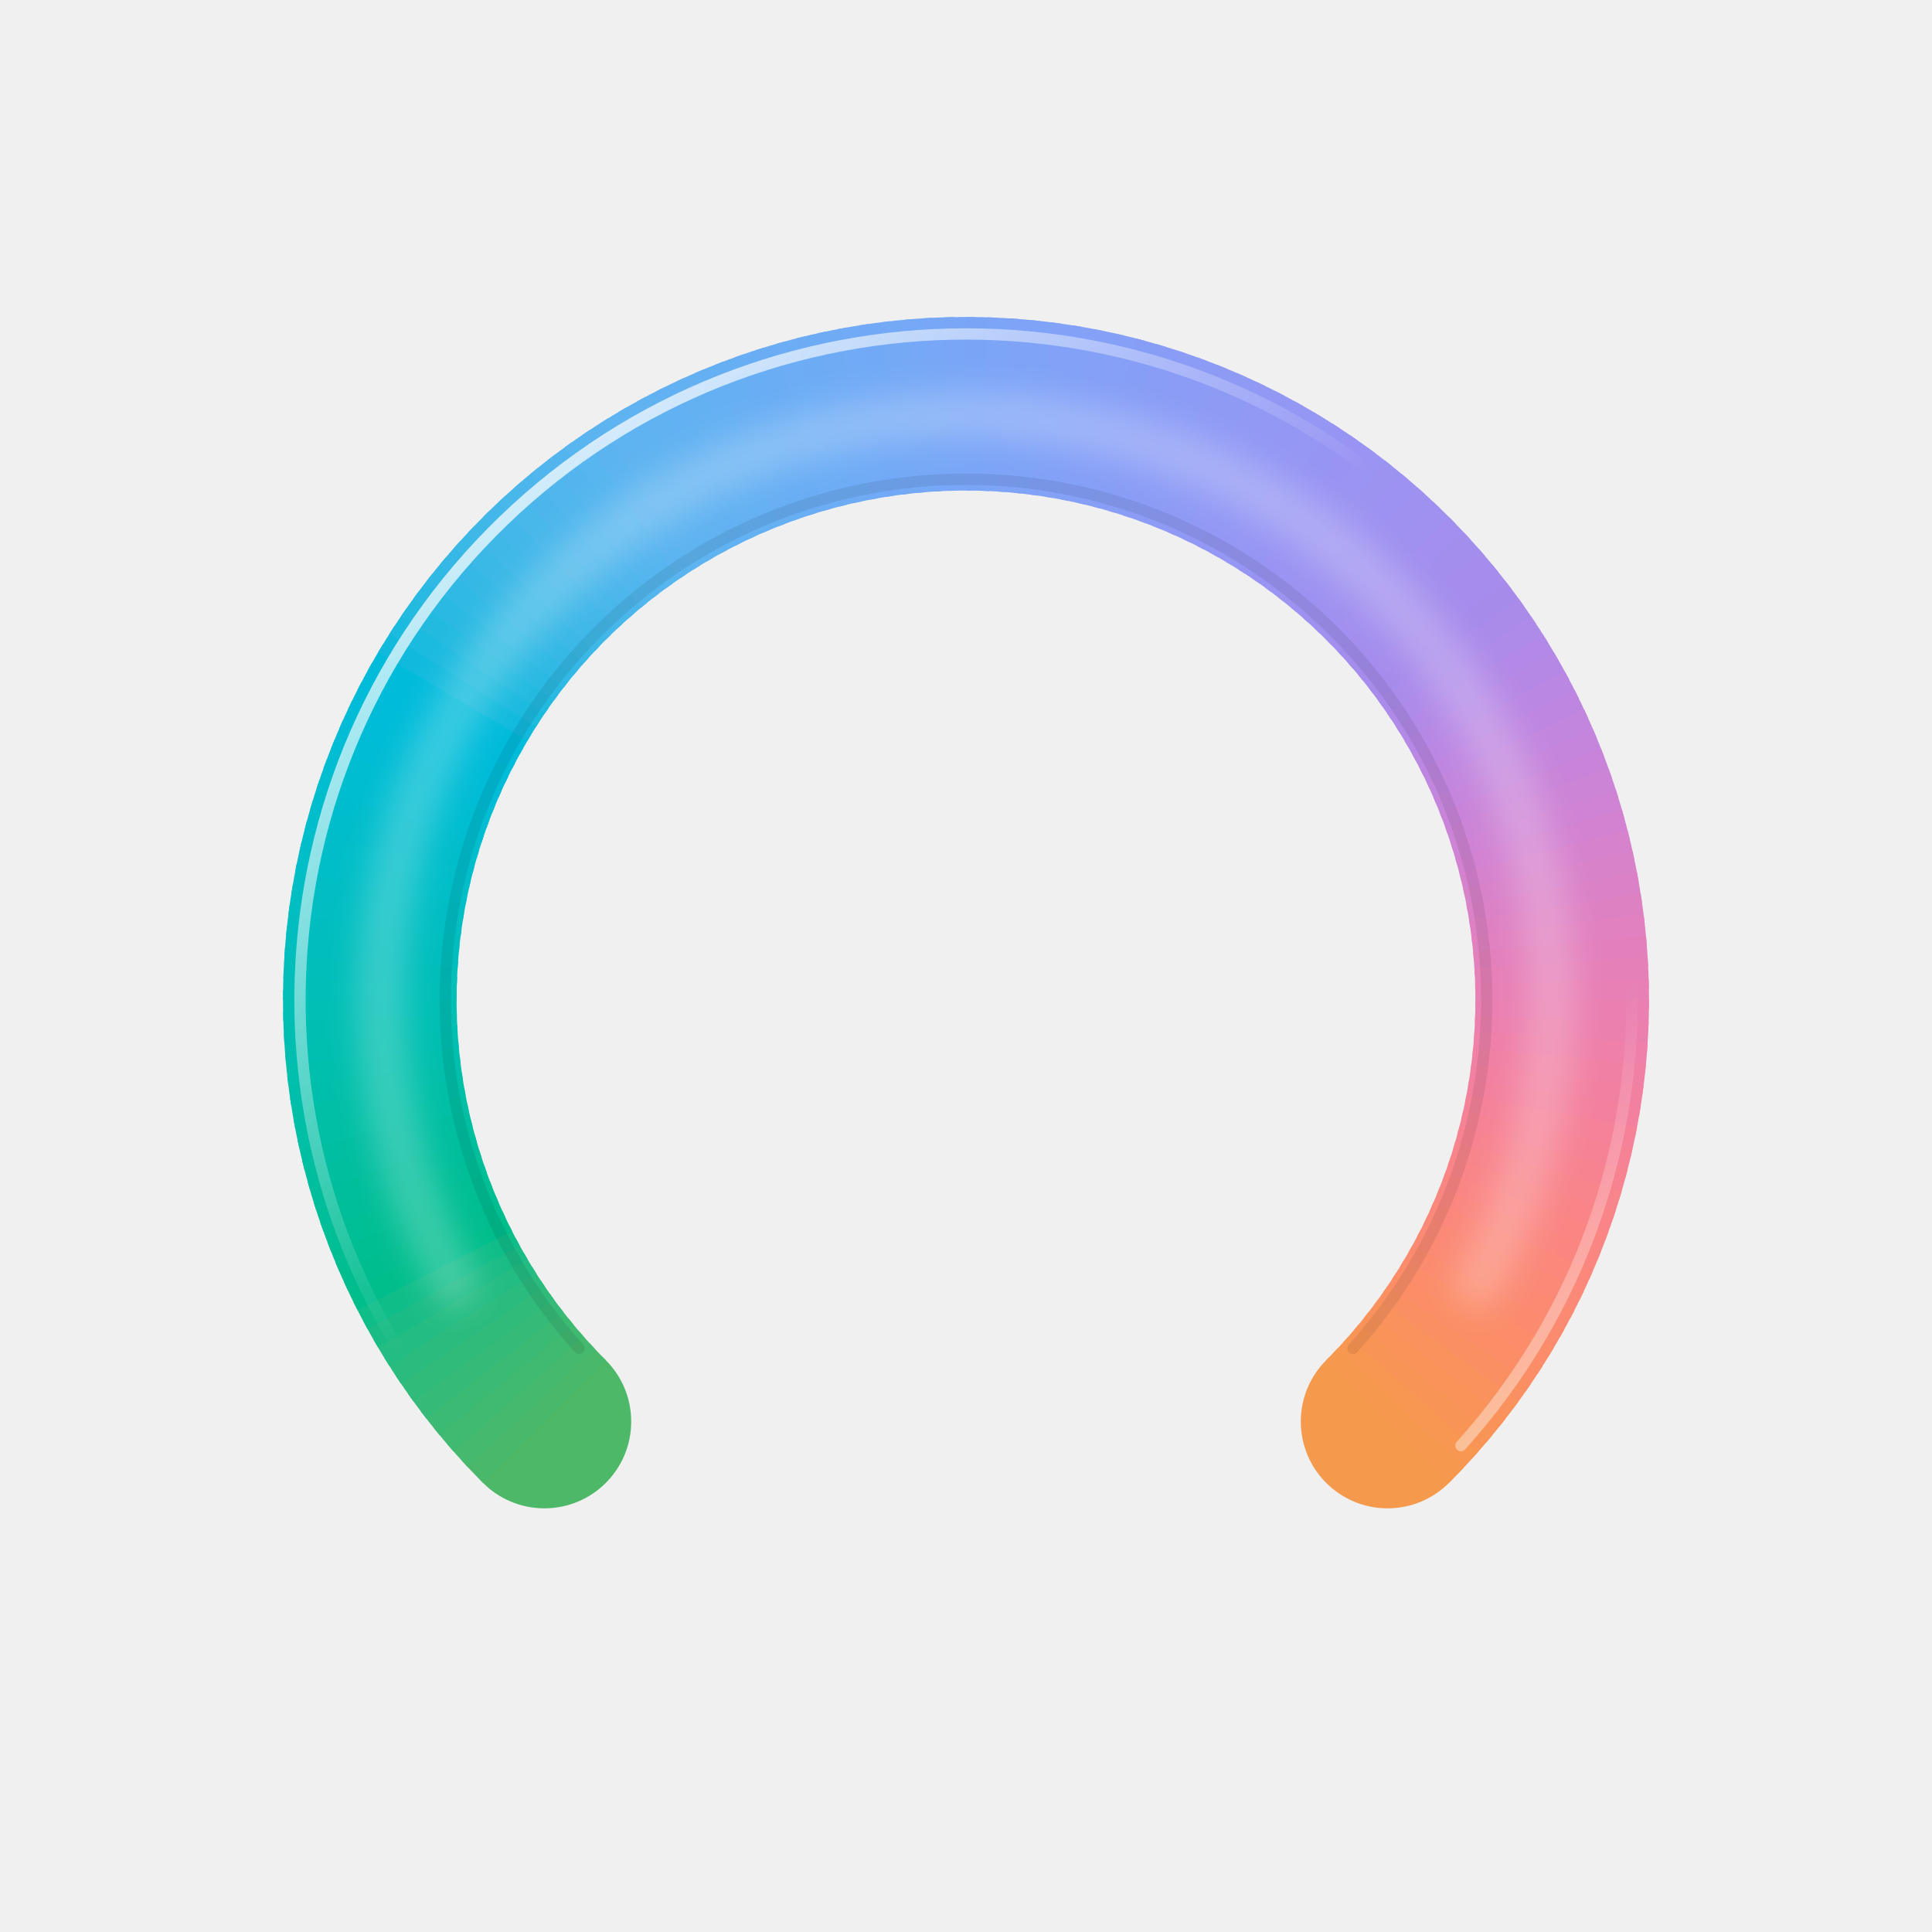
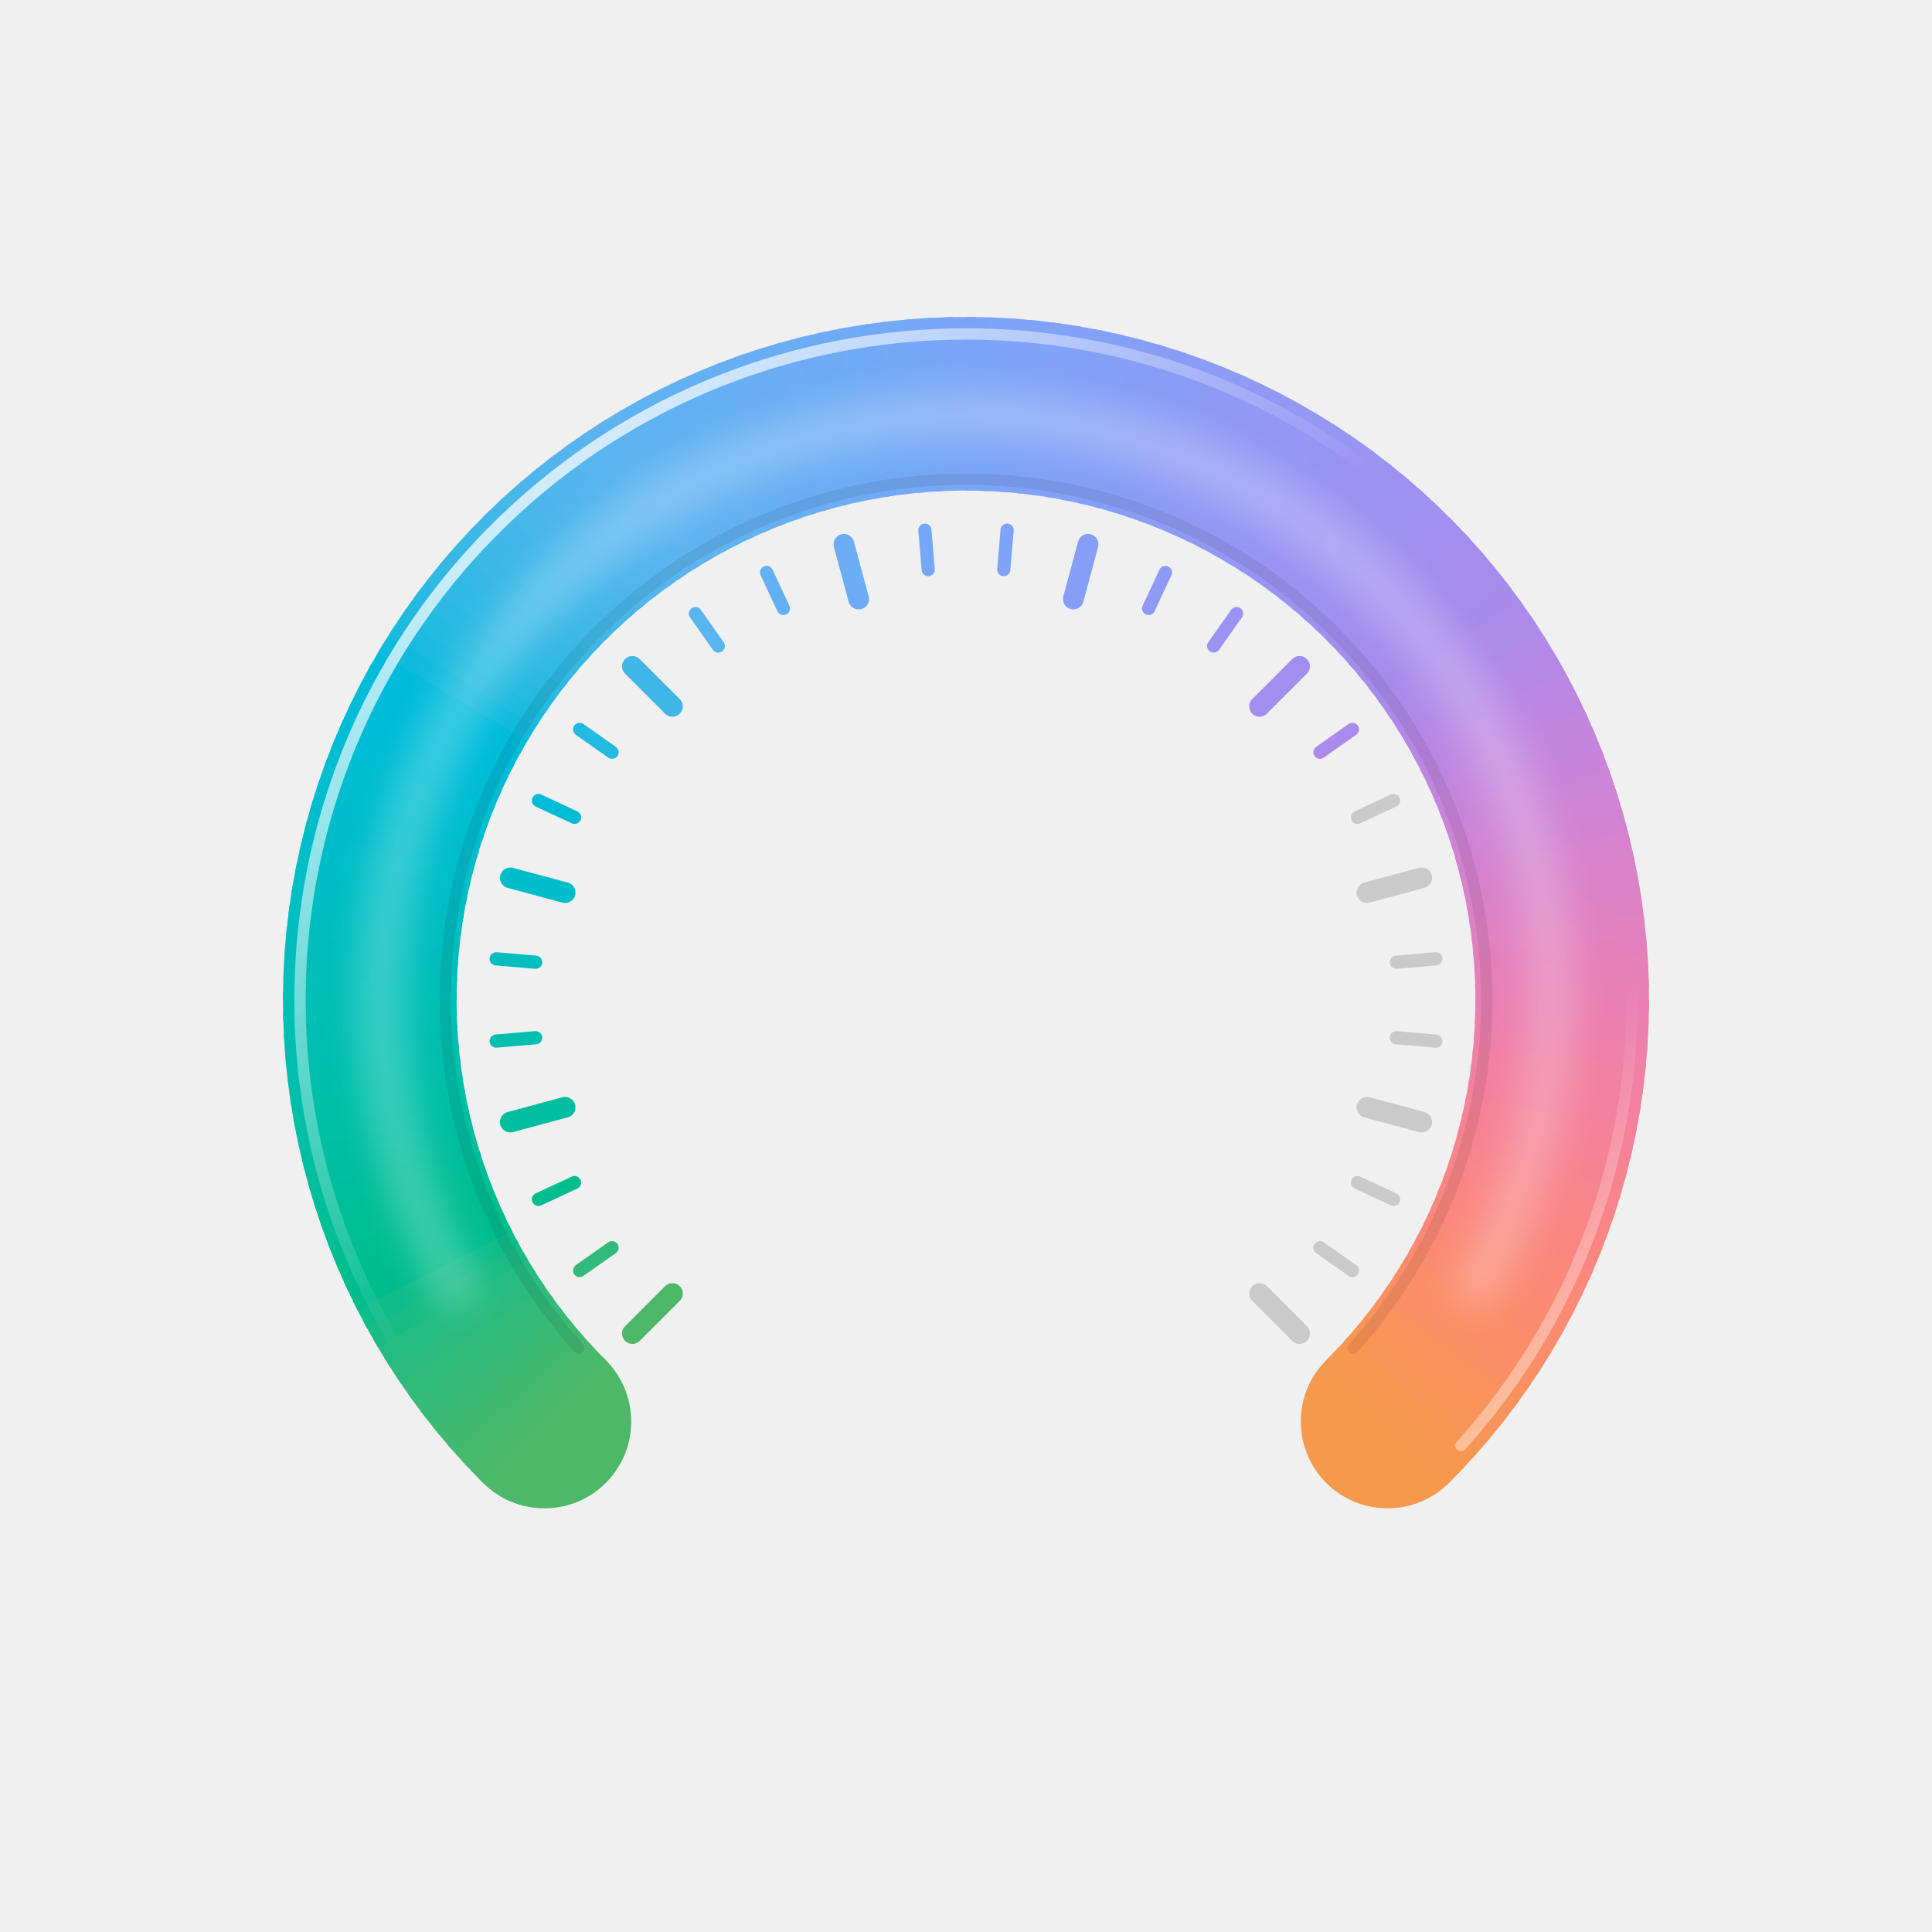
<svg xmlns="http://www.w3.org/2000/svg" viewBox="0 0 1024 1024" width="1024" height="1024">
  <defs>
    <linearGradient id="bg" x1="0" y1="0" x2="0" y2="1">
      <stop offset="0" stop-color="#FFFFFF" />
      <stop offset="1" stop-color="#EDEDF2" />
    </linearGradient>
    <linearGradient id="spec" gradientUnits="userSpaceOnUse" x1="212" y1="210" x2="772" y2="830">
      <stop offset="0" stop-color="#FFFFFF" stop-opacity="0.95" />
      <stop offset="0.45" stop-color="#FFFFFF" stop-opacity="0" />
      <stop offset="0.8" stop-color="#FFFFFF" stop-opacity="0" />
      <stop offset="1" stop-color="#FFFFFF" stop-opacity="0.55" />
    </linearGradient>
    <linearGradient id="knobFace" x1="0.2" y1="0" x2="0.8" y2="1">
      <stop offset="0" stop-color="#FFFFFF" stop-opacity="0.87" />
      <stop offset="1" stop-color="#FFFFFF" stop-opacity="0.62" />
    </linearGradient>
    <radialGradient id="lensFace" cx="0.35" cy="0.3" r="0.8">
      <stop offset="0" stop-color="#FFFFFF" stop-opacity="0.55" />
      <stop offset="0.6" stop-color="#FFFFFF" stop-opacity="0.12" />
      <stop offset="1" stop-color="#FFFFFF" stop-opacity="0.05" />
    </radialGradient>
    <filter id="bloom" x="-50%" y="-50%" width="200%" height="200%">
      <feGaussianBlur stdDeviation="60" />
    </filter>
    <filter id="frost" x="-50%" y="-50%" width="200%" height="200%">
      <feGaussianBlur stdDeviation="34" />
    </filter>
    <filter id="soft" x="-50%" y="-50%" width="200%" height="200%">
      <feGaussianBlur stdDeviation="24" />
    </filter>
    <filter id="tiny" x="-50%" y="-50%" width="200%" height="200%">
      <feGaussianBlur stdDeviation="8" />
    </filter>
    <clipPath id="knobClip">
      <circle cx="512" cy="530" r="200" />
    </clipPath>
    <clipPath id="lensClip">
      <circle cx="797.9" cy="395.5" r="70" />
    </clipPath>
  </defs>
  <circle cx="288.55" cy="753.45" r="46.0" fill="#4CB868" />
  <circle cx="735.45" cy="753.45" r="46.0" fill="#F59A4C" />
  <path d="M288.55 753.45 A316 316 0 0 1 278.65 743.08" fill="none" stroke="#4AB86A" stroke-width="92" />
  <path d="M281.65 746.32 A316 316 0 0 1 272.07 735.64" fill="none" stroke="#45B96D" stroke-width="92" />
  <path d="M274.96 738.97 A316 316 0 0 1 265.73 728.01" fill="none" stroke="#40B971" stroke-width="92" />
  <path d="M268.52 731.43 A316 316 0 0 1 259.63 720.17" fill="none" stroke="#3BBA74" stroke-width="92" />
  <path d="M262.31 723.68 A316 316 0 0 1 253.78 712.15" fill="none" stroke="#36BA78" stroke-width="92" />
  <path d="M256.35 715.74 A316 316 0 0 1 248.19 703.95" fill="none" stroke="#30BB7B" stroke-width="92" />
  <path d="M250.64 707.62 A316 316 0 0 1 242.85 695.58" fill="none" stroke="#2ABB7F" stroke-width="92" />
  <path d="M245.19 699.32 A316 316 0 0 1 237.79 687.04" fill="none" stroke="#23BC82" stroke-width="92" />
  <path d="M240.01 690.86 A316 316 0 0 1 232.99 678.35" fill="none" stroke="#1ABC85" stroke-width="92" />
  <path d="M235.09 682.23 A316 316 0 0 1 228.47 669.52" fill="none" stroke="#0FBD89" stroke-width="92" />
  <path d="M230.44 673.46 A316 316 0 0 1 224.22 660.54" fill="none" stroke="#00BD8C" stroke-width="92" />
  <path d="M226.07 664.55 A316 316 0 0 1 220.27 651.44" fill="none" stroke="#00BD8F" stroke-width="92" />
  <path d="M221.99 655.50 A316 316 0 0 1 216.60 642.21" fill="none" stroke="#00BD92" stroke-width="92" />
  <path d="M218.19 646.33 A316 316 0 0 1 213.22 632.88" fill="none" stroke="#00BE95" stroke-width="92" />
  <path d="M214.68 637.04 A316 316 0 0 1 210.13 623.44" fill="none" stroke="#00BE98" stroke-width="92" />
  <path d="M211.47 627.65 A316 316 0 0 1 207.35 613.92" fill="none" stroke="#00BE9B" stroke-width="92" />
  <path d="M208.55 618.16 A316 316 0 0 1 204.86 604.30" fill="none" stroke="#00BE9E" stroke-width="92" />
  <path d="M205.93 608.59 A316 316 0 0 1 202.68 594.62" fill="none" stroke="#00BEA1" stroke-width="92" />
  <path d="M203.61 598.93 A316 316 0 0 1 200.80 584.87" fill="none" stroke="#00BFA4" stroke-width="92" />
  <path d="M201.60 589.21 A316 316 0 0 1 199.23 575.07" fill="none" stroke="#00BFA7" stroke-width="92" />
  <path d="M199.89 579.43 A316 316 0 0 1 197.97 565.22" fill="none" stroke="#00BFAA" stroke-width="92" />
  <path d="M198.49 569.61 A316 316 0 0 1 197.02 555.34" fill="none" stroke="#00BFAD" stroke-width="92" />
  <path d="M197.40 559.74 A316 316 0 0 1 196.38 545.44" fill="none" stroke="#00BFB0" stroke-width="92" />
  <path d="M196.62 549.84 A316 316 0 0 1 196.05 535.51" fill="none" stroke="#00BFB2" stroke-width="92" />
  <path d="M196.16 539.93 A316 316 0 0 1 196.03 525.59" fill="none" stroke="#00BFB5" stroke-width="92" />
  <path d="M196.00 530.00 A316 316 0 0 1 196.33 515.67" fill="none" stroke="#00BFB8" stroke-width="92" />
  <path d="M196.16 520.07 A316 316 0 0 1 196.93 505.76" fill="none" stroke="#00BEBA" stroke-width="92" />
  <path d="M196.62 510.16 A316 316 0 0 1 197.85 495.87" fill="none" stroke="#00BEBD" stroke-width="92" />
  <path d="M197.40 500.26 A316 316 0 0 1 199.08 486.02" fill="none" stroke="#00BEBF" stroke-width="92" />
  <path d="M198.49 490.39 A316 316 0 0 1 200.61 476.21" fill="none" stroke="#00BEC2" stroke-width="92" />
  <path d="M199.89 480.57 A316 316 0 0 1 202.45 466.46" fill="none" stroke="#00BEC4" stroke-width="92" />
  <path d="M201.60 470.79 A316 316 0 0 1 204.60 456.77" fill="none" stroke="#00BEC7" stroke-width="92" />
  <path d="M203.61 461.07 A316 316 0 0 1 207.05 447.15" fill="none" stroke="#00BEC9" stroke-width="92" />
  <path d="M205.93 451.41 A316 316 0 0 1 209.81 437.61" fill="none" stroke="#00BDCB" stroke-width="92" />
  <path d="M208.55 441.84 A316 316 0 0 1 212.86 428.16" fill="none" stroke="#00BDCD" stroke-width="92" />
  <path d="M211.47 432.35 A316 316 0 0 1 216.21 418.82" fill="none" stroke="#00BDD0" stroke-width="92" />
  <path d="M214.68 422.96 A316 316 0 0 1 219.84 409.58" fill="none" stroke="#00BDD2" stroke-width="92" />
  <path d="M218.19 413.67 A316 316 0 0 1 223.77 400.46" fill="none" stroke="#00BCD4" stroke-width="92" />
  <path d="M221.99 404.50 A316 316 0 0 1 227.98 391.47" fill="none" stroke="#00BCD6" stroke-width="92" />
  <path d="M226.07 395.45 A316 316 0 0 1 232.47 382.62" fill="none" stroke="#00BCD8" stroke-width="92" />
  <path d="M230.44 386.54 A316 316 0 0 1 237.24 373.91" fill="none" stroke="#00BBDA" stroke-width="92" />
  <path d="M235.09 377.77 A316 316 0 0 1 242.28 365.36" fill="none" stroke="#01BBDB" stroke-width="92" />
  <path d="M240.01 369.14 A316 316 0 0 1 247.58 356.97" fill="none" stroke="#11BADD" stroke-width="92" />
  <path d="M245.19 360.68 A316 316 0 0 1 253.15 348.75" fill="none" stroke="#1BBADF" stroke-width="92" />
  <path d="M250.64 352.38 A316 316 0 0 1 258.97 340.71" fill="none" stroke="#23BAE0" stroke-width="92" />
  <path d="M256.35 344.26 A316 316 0 0 1 265.04 332.85" fill="none" stroke="#29B9E2" stroke-width="92" />
  <path d="M262.31 336.32 A316 316 0 0 1 271.35 325.19" fill="none" stroke="#2FB9E4" stroke-width="92" />
  <path d="M268.52 328.57 A316 316 0 0 1 277.91 317.74" fill="none" stroke="#35B8E5" stroke-width="92" />
  <path d="M274.96 321.03 A316 316 0 0 1 284.69 310.49" fill="none" stroke="#3AB8E6" stroke-width="92" />
  <path d="M281.65 313.68 A316 316 0 0 1 291.70 303.46" fill="none" stroke="#3FB8E8" stroke-width="92" />
  <path d="M288.55 306.55 A316 316 0 0 1 298.92 296.65" fill="none" stroke="#43B7E9" stroke-width="92" />
  <path d="M295.68 299.65 A316 316 0 0 1 306.36 290.07" fill="none" stroke="#48B7EA" stroke-width="92" />
  <path d="M303.03 292.96 A316 316 0 0 1 313.99 283.73" fill="none" stroke="#4CB6EC" stroke-width="92" />
  <path d="M310.57 286.52 A316 316 0 0 1 321.83 277.63" fill="none" stroke="#50B6ED" stroke-width="92" />
  <path d="M318.32 280.31 A316 316 0 0 1 329.85 271.78" fill="none" stroke="#54B5EE" stroke-width="92" />
  <path d="M326.26 274.35 A316 316 0 0 1 338.05 266.19" fill="none" stroke="#57B5EF" stroke-width="92" />
  <path d="M334.38 268.64 A316 316 0 0 1 346.42 260.85" fill="none" stroke="#5BB4F0" stroke-width="92" />
  <path d="M342.68 263.19 A316 316 0 0 1 354.96 255.79" fill="none" stroke="#5EB4F0" stroke-width="92" />
  <path d="M351.14 258.01 A316 316 0 0 1 363.65 250.99" fill="none" stroke="#5FB3F1" stroke-width="92" />
  <path d="M359.77 253.09 A316 316 0 0 1 372.48 246.47" fill="none" stroke="#61B2F1" stroke-width="92" />
  <path d="M368.54 248.44 A316 316 0 0 1 381.46 242.22" fill="none" stroke="#62B1F2" stroke-width="92" />
  <path d="M377.45 244.07 A316 316 0 0 1 390.56 238.27" fill="none" stroke="#64B1F2" stroke-width="92" />
  <path d="M386.50 239.99 A316 316 0 0 1 399.79 234.60" fill="none" stroke="#65B0F3" stroke-width="92" />
  <path d="M395.67 236.19 A316 316 0 0 1 409.12 231.22" fill="none" stroke="#67AFF3" stroke-width="92" />
  <path d="M404.96 232.68 A316 316 0 0 1 418.56 228.13" fill="none" stroke="#68AEF4" stroke-width="92" />
  <path d="M414.35 229.47 A316 316 0 0 1 428.08 225.35" fill="none" stroke="#6AADF4" stroke-width="92" />
  <path d="M423.84 226.55 A316 316 0 0 1 437.70 222.86" fill="none" stroke="#6CADF5" stroke-width="92" />
  <path d="M433.41 223.93 A316 316 0 0 1 447.38 220.68" fill="none" stroke="#6DACF5" stroke-width="92" />
  <path d="M443.07 221.61 A316 316 0 0 1 457.13 218.80" fill="none" stroke="#6FABF5" stroke-width="92" />
  <path d="M452.79 219.60 A316 316 0 0 1 466.93 217.23" fill="none" stroke="#71AAF6" stroke-width="92" />
  <path d="M462.57 217.89 A316 316 0 0 1 476.78 215.97" fill="none" stroke="#72A9F6" stroke-width="92" />
  <path d="M472.39 216.49 A316 316 0 0 1 486.66 215.02" fill="none" stroke="#74A9F6" stroke-width="92" />
  <path d="M482.26 215.40 A316 316 0 0 1 496.56 214.38" fill="none" stroke="#75A8F6" stroke-width="92" />
  <path d="M492.16 214.62 A316 316 0 0 1 506.49 214.05" fill="none" stroke="#77A7F6" stroke-width="92" />
  <path d="M502.07 214.16 A316 316 0 0 1 516.41 214.03" fill="none" stroke="#79A6F7" stroke-width="92" />
  <path d="M512.00 214.00 A316 316 0 0 1 526.33 214.33" fill="none" stroke="#7AA5F7" stroke-width="92" />
  <path d="M521.93 214.16 A316 316 0 0 1 536.24 214.93" fill="none" stroke="#7CA4F7" stroke-width="92" />
  <path d="M531.84 214.62 A316 316 0 0 1 546.13 215.85" fill="none" stroke="#7EA3F7" stroke-width="92" />
  <path d="M541.74 215.40 A316 316 0 0 1 555.98 217.08" fill="none" stroke="#7FA3F7" stroke-width="92" />
  <path d="M551.61 216.49 A316 316 0 0 1 565.79 218.61" fill="none" stroke="#81A2F7" stroke-width="92" />
  <path d="M561.43 217.89 A316 316 0 0 1 575.54 220.45" fill="none" stroke="#82A1F7" stroke-width="92" />
  <path d="M571.21 219.60 A316 316 0 0 1 585.23 222.60" fill="none" stroke="#84A0F7" stroke-width="92" />
  <path d="M580.93 221.61 A316 316 0 0 1 594.85 225.05" fill="none" stroke="#869FF7" stroke-width="92" />
  <path d="M590.59 223.93 A316 316 0 0 1 604.39 227.81" fill="none" stroke="#879EF6" stroke-width="92" />
  <path d="M600.16 226.55 A316 316 0 0 1 613.84 230.86" fill="none" stroke="#899DF6" stroke-width="92" />
  <path d="M609.65 229.47 A316 316 0 0 1 623.18 234.21" fill="none" stroke="#8B9CF6" stroke-width="92" />
  <path d="M619.04 232.68 A316 316 0 0 1 632.42 237.84" fill="none" stroke="#8C9CF6" stroke-width="92" />
  <path d="M628.33 236.19 A316 316 0 0 1 641.54 241.77" fill="none" stroke="#8E9BF5" stroke-width="92" />
  <path d="M637.50 239.99 A316 316 0 0 1 650.53 245.98" fill="none" stroke="#8F9AF5" stroke-width="92" />
  <path d="M646.55 244.07 A316 316 0 0 1 659.38 250.47" fill="none" stroke="#9199F5" stroke-width="92" />
  <path d="M655.46 248.44 A316 316 0 0 1 668.09 255.24" fill="none" stroke="#9298F4" stroke-width="92" />
  <path d="M664.23 253.09 A316 316 0 0 1 676.64 260.28" fill="none" stroke="#9497F4" stroke-width="92" />
  <path d="M672.86 258.01 A316 316 0 0 1 685.03 265.58" fill="none" stroke="#9696F4" stroke-width="92" />
  <path d="M681.32 263.19 A316 316 0 0 1 693.25 271.15" fill="none" stroke="#9795F3" stroke-width="92" />
  <path d="M689.62 268.64 A316 316 0 0 1 701.29 276.97" fill="none" stroke="#9994F3" stroke-width="92" />
  <path d="M697.74 274.35 A316 316 0 0 1 709.15 283.04" fill="none" stroke="#9A94F2" stroke-width="92" />
  <path d="M705.68 280.31 A316 316 0 0 1 716.81 289.35" fill="none" stroke="#9C93F1" stroke-width="92" />
  <path d="M713.43 286.52 A316 316 0 0 1 724.26 295.91" fill="none" stroke="#9D92F1" stroke-width="92" />
  <path d="M720.97 292.96 A316 316 0 0 1 731.51 302.69" fill="none" stroke="#9F91F0" stroke-width="92" />
  <path d="M728.32 299.65 A316 316 0 0 1 738.54 309.70" fill="none" stroke="#A090EF" stroke-width="92" />
  <path d="M735.45 306.55 A316 316 0 0 1 745.35 316.92" fill="none" stroke="#A28FEF" stroke-width="92" />
  <path d="M742.35 313.68 A316 316 0 0 1 751.93 324.36" fill="none" stroke="#A38EEE" stroke-width="92" />
  <path d="M749.04 321.03 A316 316 0 0 1 758.27 331.99" fill="none" stroke="#A48DED" stroke-width="92" />
  <path d="M755.48 328.57 A316 316 0 0 1 764.37 339.83" fill="none" stroke="#A68CEC" stroke-width="92" />
  <path d="M761.69 336.32 A316 316 0 0 1 770.22 347.85" fill="none" stroke="#A78BEB" stroke-width="92" />
  <path d="M767.65 344.26 A316 316 0 0 1 775.81 356.05" fill="none" stroke="#AA8BEA" stroke-width="92" />
  <path d="M773.36 352.38 A316 316 0 0 1 781.15 364.42" fill="none" stroke="#AE8AE9" stroke-width="92" />
  <path d="M778.81 360.68 A316 316 0 0 1 786.21 372.96" fill="none" stroke="#B289E7" stroke-width="92" />
  <path d="M783.99 369.14 A316 316 0 0 1 791.01 381.65" fill="none" stroke="#B688E5" stroke-width="92" />
  <path d="M788.91 377.77 A316 316 0 0 1 795.53 390.48" fill="none" stroke="#BA87E3" stroke-width="92" />
  <path d="M793.56 386.54 A316 316 0 0 1 799.78 399.46" fill="none" stroke="#BE86E1" stroke-width="92" />
  <path d="M797.93 395.45 A316 316 0 0 1 803.73 408.56" fill="none" stroke="#C286DE" stroke-width="92" />
  <path d="M802.01 404.50 A316 316 0 0 1 807.40 417.79" fill="none" stroke="#C585DC" stroke-width="92" />
  <path d="M805.81 413.67 A316 316 0 0 1 810.78 427.12" fill="none" stroke="#C984D9" stroke-width="92" />
  <path d="M809.32 422.96 A316 316 0 0 1 813.87 436.56" fill="none" stroke="#CC84D6" stroke-width="92" />
  <path d="M812.53 432.35 A316 316 0 0 1 816.65 446.08" fill="none" stroke="#CF83D4" stroke-width="92" />
  <path d="M815.45 441.84 A316 316 0 0 1 819.14 455.70" fill="none" stroke="#D282D1" stroke-width="92" />
  <path d="M818.07 451.41 A316 316 0 0 1 821.32 465.38" fill="none" stroke="#D682CD" stroke-width="92" />
  <path d="M820.39 461.07 A316 316 0 0 1 823.20 475.13" fill="none" stroke="#D882CA" stroke-width="92" />
  <path d="M822.40 470.79 A316 316 0 0 1 824.77 484.93" fill="none" stroke="#DB81C7" stroke-width="92" />
  <path d="M824.11 480.57 A316 316 0 0 1 826.03 494.78" fill="none" stroke="#DE81C3" stroke-width="92" />
  <path d="M825.51 490.39 A316 316 0 0 1 826.98 504.66" fill="none" stroke="#E181C0" stroke-width="92" />
  <path d="M826.60 500.26 A316 316 0 0 1 827.62 514.56" fill="none" stroke="#E380BC" stroke-width="92" />
  <path d="M827.38 510.16 A316 316 0 0 1 827.95 524.49" fill="none" stroke="#E680B9" stroke-width="92" />
  <path d="M827.84 520.07 A316 316 0 0 1 827.97 534.41" fill="none" stroke="#E880B5" stroke-width="92" />
  <path d="M828.00 530.00 A316 316 0 0 1 827.67 544.33" fill="none" stroke="#EA80B1" stroke-width="92" />
  <path d="M827.84 539.93 A316 316 0 0 1 827.07 554.24" fill="none" stroke="#EC80AD" stroke-width="92" />
  <path d="M827.38 549.84 A316 316 0 0 1 826.15 564.13" fill="none" stroke="#EE80A9" stroke-width="92" />
  <path d="M826.60 559.74 A316 316 0 0 1 824.92 573.98" fill="none" stroke="#F081A5" stroke-width="92" />
  <path d="M825.51 569.61 A316 316 0 0 1 823.39 583.79" fill="none" stroke="#F281A1" stroke-width="92" />
  <path d="M824.11 579.43 A316 316 0 0 1 821.55 593.54" fill="none" stroke="#F3819D" stroke-width="92" />
  <path d="M822.40 589.21 A316 316 0 0 1 819.40 603.23" fill="none" stroke="#F58299" stroke-width="92" />
  <path d="M820.39 598.93 A316 316 0 0 1 816.95 612.85" fill="none" stroke="#F68295" stroke-width="92" />
  <path d="M818.07 608.59 A316 316 0 0 1 814.19 622.39" fill="none" stroke="#F78390" stroke-width="92" />
  <path d="M815.45 618.16 A316 316 0 0 1 811.14 631.84" fill="none" stroke="#F8848C" stroke-width="92" />
  <path d="M812.53 627.65 A316 316 0 0 1 807.79 641.18" fill="none" stroke="#F98588" stroke-width="92" />
  <path d="M809.32 637.04 A316 316 0 0 1 804.16 650.42" fill="none" stroke="#FA8684" stroke-width="92" />
  <path d="M805.81 646.33 A316 316 0 0 1 800.23 659.54" fill="none" stroke="#FA877F" stroke-width="92" />
  <path d="M802.01 655.50 A316 316 0 0 1 796.02 668.53" fill="none" stroke="#FB887B" stroke-width="92" />
  <path d="M797.93 664.55 A316 316 0 0 1 791.53 677.38" fill="none" stroke="#FB8977" stroke-width="92" />
  <path d="M793.56 673.46 A316 316 0 0 1 786.76 686.09" fill="none" stroke="#FB8A73" stroke-width="92" />
  <path d="M788.91 682.23 A316 316 0 0 1 781.72 694.64" fill="none" stroke="#FB8B6E" stroke-width="92" />
  <path d="M783.99 690.86 A316 316 0 0 1 776.42 703.03" fill="none" stroke="#FB8D6A" stroke-width="92" />
  <path d="M778.81 699.32 A316 316 0 0 1 770.85 711.25" fill="none" stroke="#FB8E66" stroke-width="92" />
  <path d="M773.36 707.62 A316 316 0 0 1 765.03 719.29" fill="none" stroke="#FA9062" stroke-width="92" />
  <path d="M767.65 715.74 A316 316 0 0 1 758.96 727.15" fill="none" stroke="#FA925E" stroke-width="92" />
  <path d="M761.69 723.68 A316 316 0 0 1 752.65 734.81" fill="none" stroke="#F9935A" stroke-width="92" />
  <path d="M755.48 731.43 A316 316 0 0 1 746.09 742.26" fill="none" stroke="#F89556" stroke-width="92" />
  <path d="M749.04 738.97 A316 316 0 0 1 739.31 749.51" fill="none" stroke="#F79752" stroke-width="92" />
  <path d="M742.35 746.32 A316 316 0 0 1 735.45 753.45" fill="none" stroke="#F6994E" stroke-width="92" />
  <path d="M249.67 766.20 A353.0 353.0 0 1 1 774.33 766.20" fill="none" stroke="url(#spec)" stroke-width="6" stroke-linecap="round" />
  <path d="M240.87 680.29 A310 310 0 1 1 783.13 680.29" fill="none" stroke="#FFFFFF" stroke-opacity="0.22" stroke-width="26" stroke-linecap="round" filter="url(#tiny)" />
  <path d="M306.89 714.68 A276.0 276.0 0 1 1 717.11 714.68" fill="none" stroke="#000000" stroke-opacity="0.08" stroke-width="6" stroke-linecap="round" />
+   <line x1="356.4" y1="685.6" x2="335.2" y2="706.8" stroke="#4CB868" stroke-opacity="1" stroke-width="11" stroke-linecap="round" />
+   <line x1="324.4" y1="661.3" x2="307.2" y2="673.4" stroke="#30BB7C" stroke-opacity="1" stroke-width="7" stroke-linecap="round" />
+   <line x1="304.5" y1="626.8" x2="285.4" y2="635.7" stroke="#00BD8E" stroke-opacity="1" stroke-width="7" stroke-linecap="round" />
+   <line x1="299.5" y1="586.9" x2="270.5" y2="594.7" stroke="#00BE9F" stroke-opacity="1" stroke-width="11" stroke-linecap="round" />
+   <line x1="283.9" y1="550.0" x2="263.0" y2="551.8" stroke="#00BFAF" stroke-opacity="1" stroke-width="7" stroke-linecap="round" />
+   <line x1="283.9" y1="510.0" x2="263.0" y2="508.2" stroke="#00BEBE" stroke-opacity="1" stroke-width="7" stroke-linecap="round" />
+   <line x1="299.5" y1="473.1" x2="270.5" y2="465.3" stroke="#00BDCB" stroke-opacity="1" stroke-width="11" stroke-linecap="round" />
+   <line x1="304.5" y1="433.2" x2="285.4" y2="424.3" stroke="#00BCD6" stroke-opacity="1" stroke-width="7" stroke-linecap="round" />
+   <line x1="324.4" y1="398.7" x2="307.2" y2="386.6" stroke="#22BAE0" stroke-opacity="1" stroke-width="7" stroke-linecap="round" />
+   <line x1="356.4" y1="374.4" x2="335.2" y2="353.2" stroke="#41B7E8" stroke-opacity="1" stroke-width="11" stroke-linecap="round" />
+   <line x1="380.7" y1="342.4" x2="368.6" y2="325.2" stroke="#58B5EF" stroke-opacity="1" stroke-width="7" stroke-linecap="round" />
+   <line x1="415.2" y1="322.5" x2="406.3" y2="303.4" stroke="#63B1F2" stroke-opacity="1" stroke-width="7" stroke-linecap="round" />
+   <line x1="455.1" y1="317.5" x2="447.3" y2="288.5" stroke="#6CADF5" stroke-opacity="1" stroke-width="11" stroke-linecap="round" />
+   <line x1="492.0" y1="301.9" x2="490.2" y2="281.0" stroke="#75A8F6" stroke-opacity="1" stroke-width="7" stroke-linecap="round" />
+   <line x1="532.0" y1="301.9" x2="533.8" y2="281.0" stroke="#7EA3F7" stroke-opacity="1" stroke-width="7" stroke-linecap="round" />
+   <line x1="568.9" y1="317.5" x2="576.7" y2="288.5" stroke="#879EF6" stroke-opacity="1" stroke-width="11" stroke-linecap="round" />
+   <line x1="608.8" y1="322.5" x2="617.7" y2="303.4" stroke="#9099F5" stroke-opacity="1" stroke-width="7" stroke-linecap="round" />
+   <line x1="643.3" y1="342.4" x2="655.4" y2="325.2" stroke="#9994F3" stroke-opacity="1" stroke-width="7" stroke-linecap="round" />
+   <line x1="667.6" y1="374.4" x2="688.8" y2="353.2" stroke="#A18FEF" stroke-opacity="1" stroke-width="11" stroke-linecap="round" />
+   <line x1="699.6" y1="398.7" x2="716.8" y2="386.6" stroke="#AA8AEA" stroke-opacity="1" stroke-width="7" stroke-linecap="round" />
+   <line x1="719.5" y1="433.2" x2="738.6" y2="424.3" stroke="#000000" stroke-opacity="0.16" stroke-width="7" stroke-linecap="round" />
+   <line x1="724.5" y1="473.1" x2="753.5" y2="465.3" stroke="#000000" stroke-opacity="0.16" stroke-width="11" stroke-linecap="round" />
+   <line x1="740.1" y1="510.0" x2="761.0" y2="508.2" stroke="#000000" stroke-opacity="0.16" stroke-width="7" stroke-linecap="round" />
+   <line x1="740.1" y1="550.0" x2="761.0" y2="551.8" stroke="#000000" stroke-opacity="0.16" stroke-width="7" stroke-linecap="round" />
+   <line x1="724.5" y1="586.9" x2="753.5" y2="594.7" stroke="#000000" stroke-opacity="0.16" stroke-width="11" stroke-linecap="round" />
+   <line x1="719.5" y1="626.8" x2="738.6" y2="635.7" stroke="#000000" stroke-opacity="0.16" stroke-width="7" stroke-linecap="round" />
+   <line x1="699.6" y1="661.3" x2="716.8" y2="673.4" stroke="#000000" stroke-opacity="0.16" stroke-width="7" stroke-linecap="round" />
+   <line x1="667.6" y1="685.6" x2="688.8" y2="706.8" stroke="#000000" stroke-opacity="0.16" stroke-width="11" stroke-linecap="round" />
</svg>
